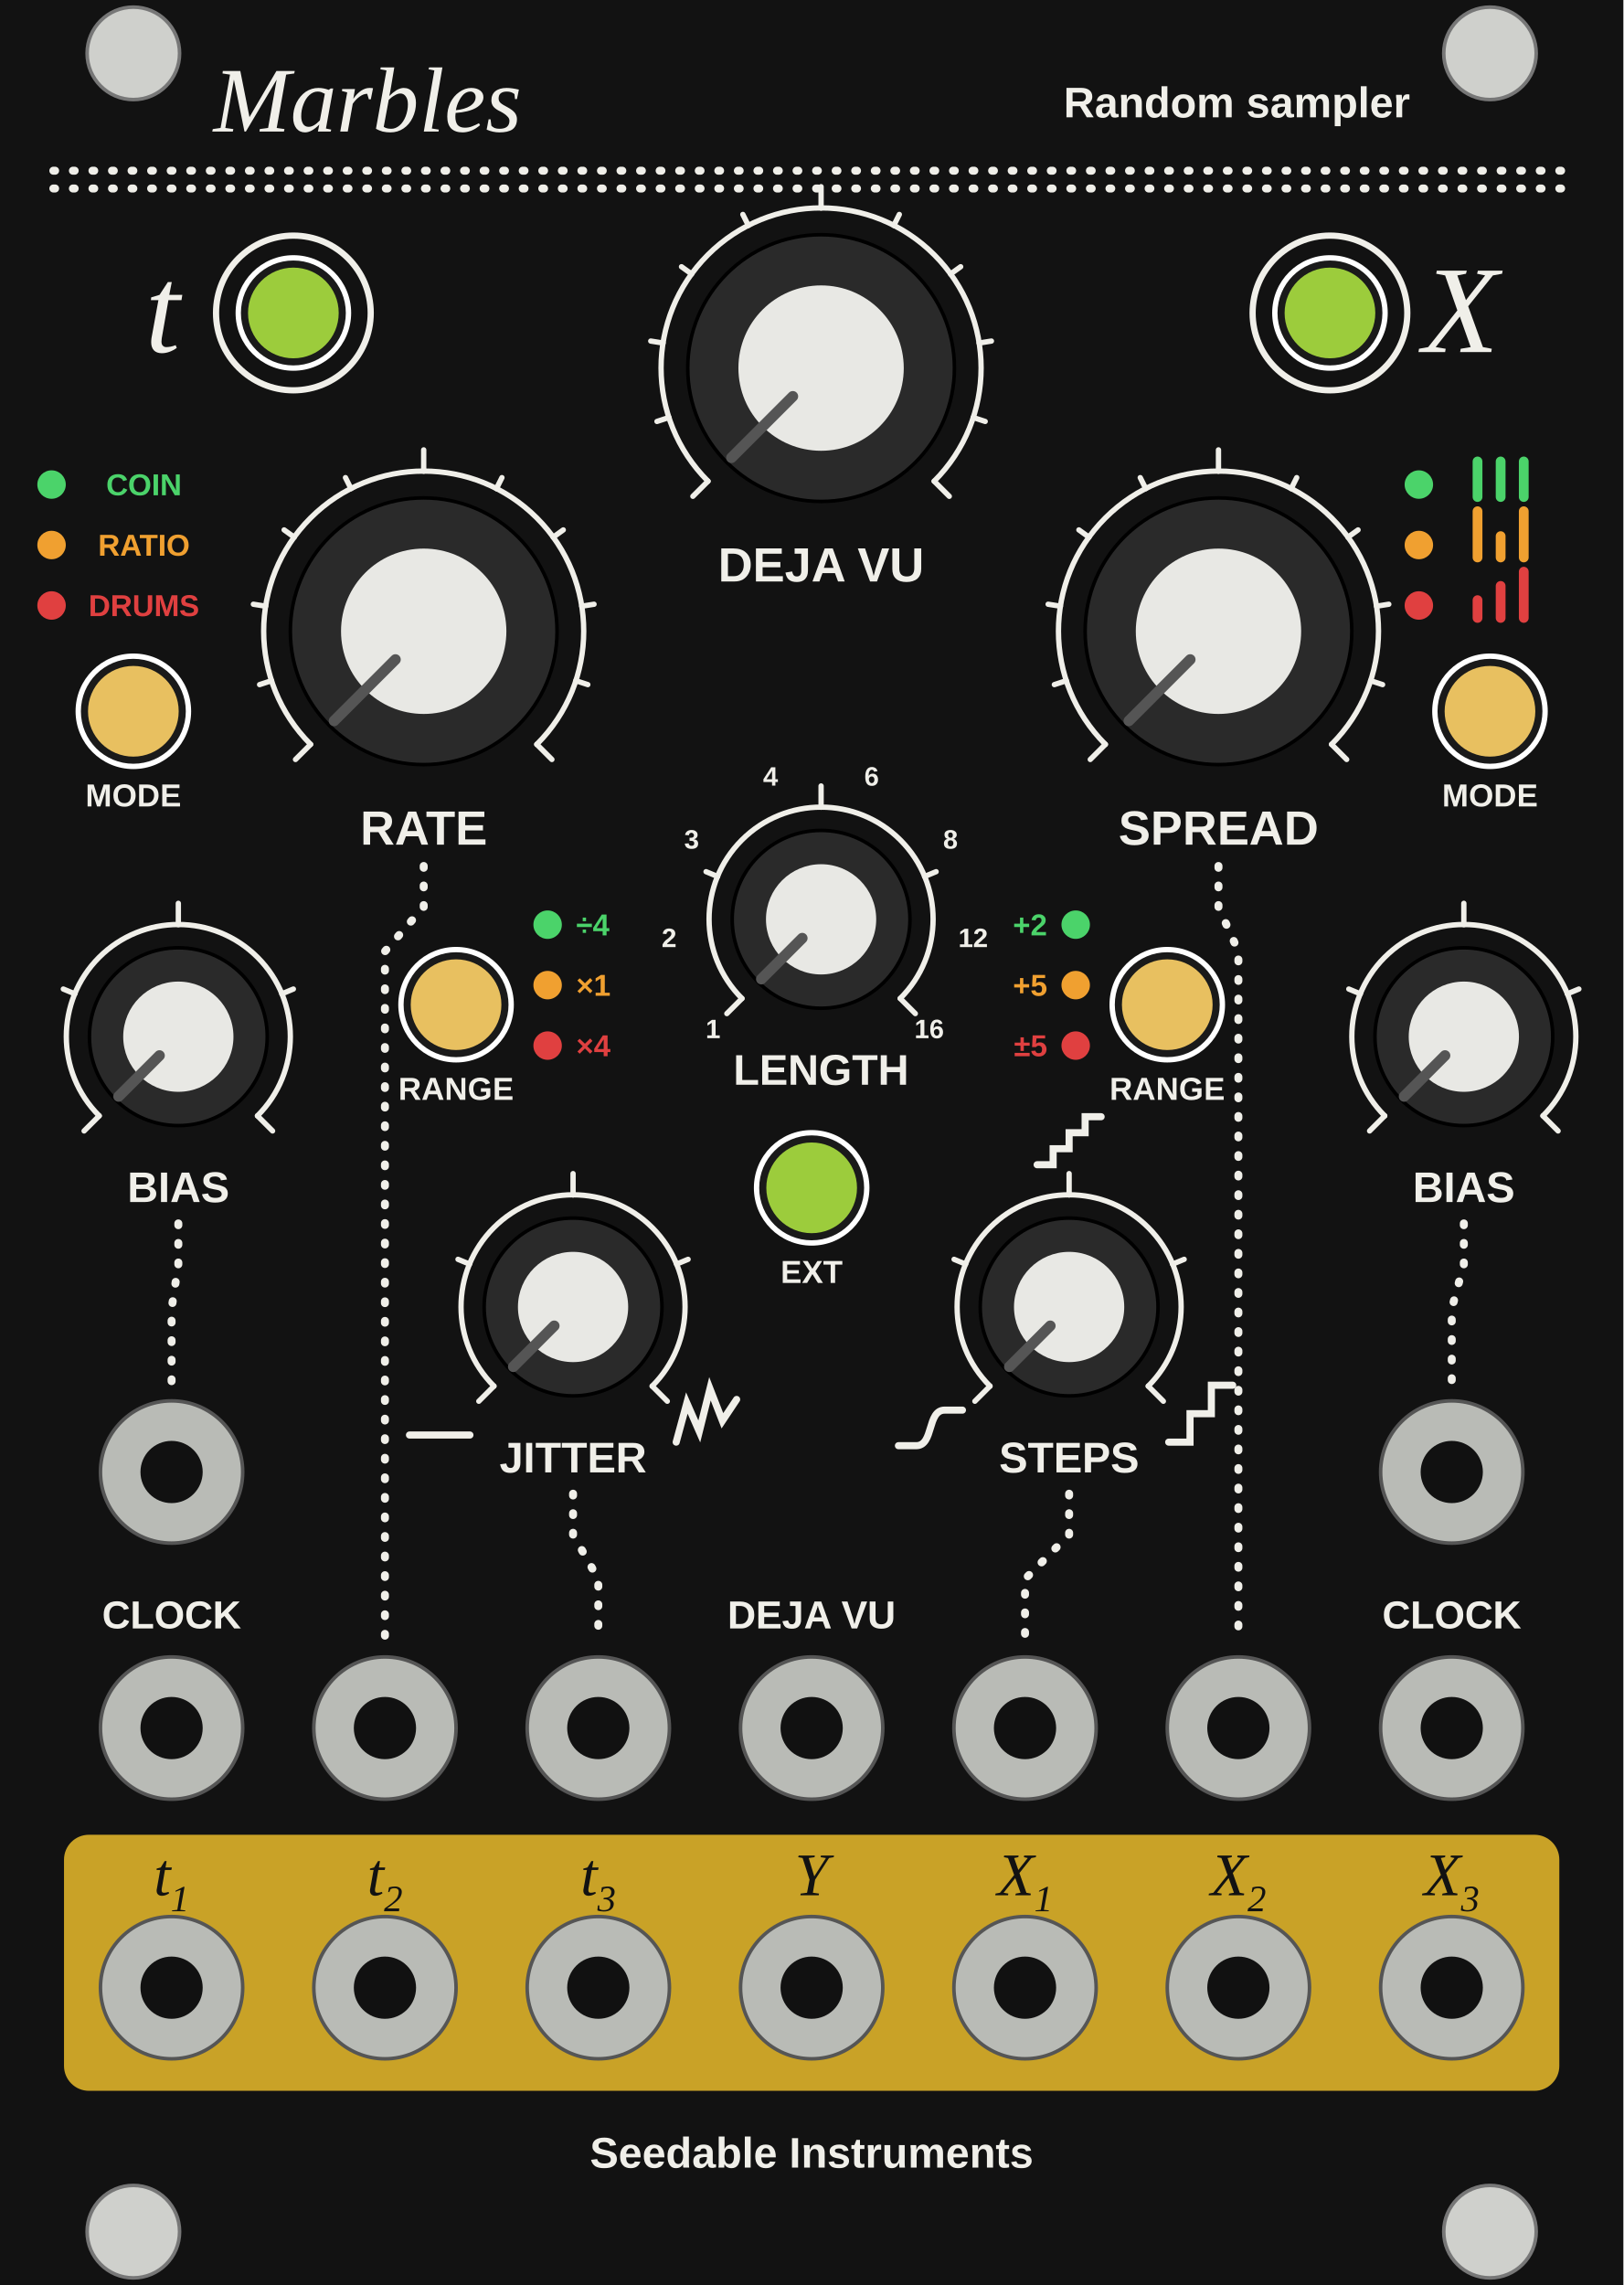
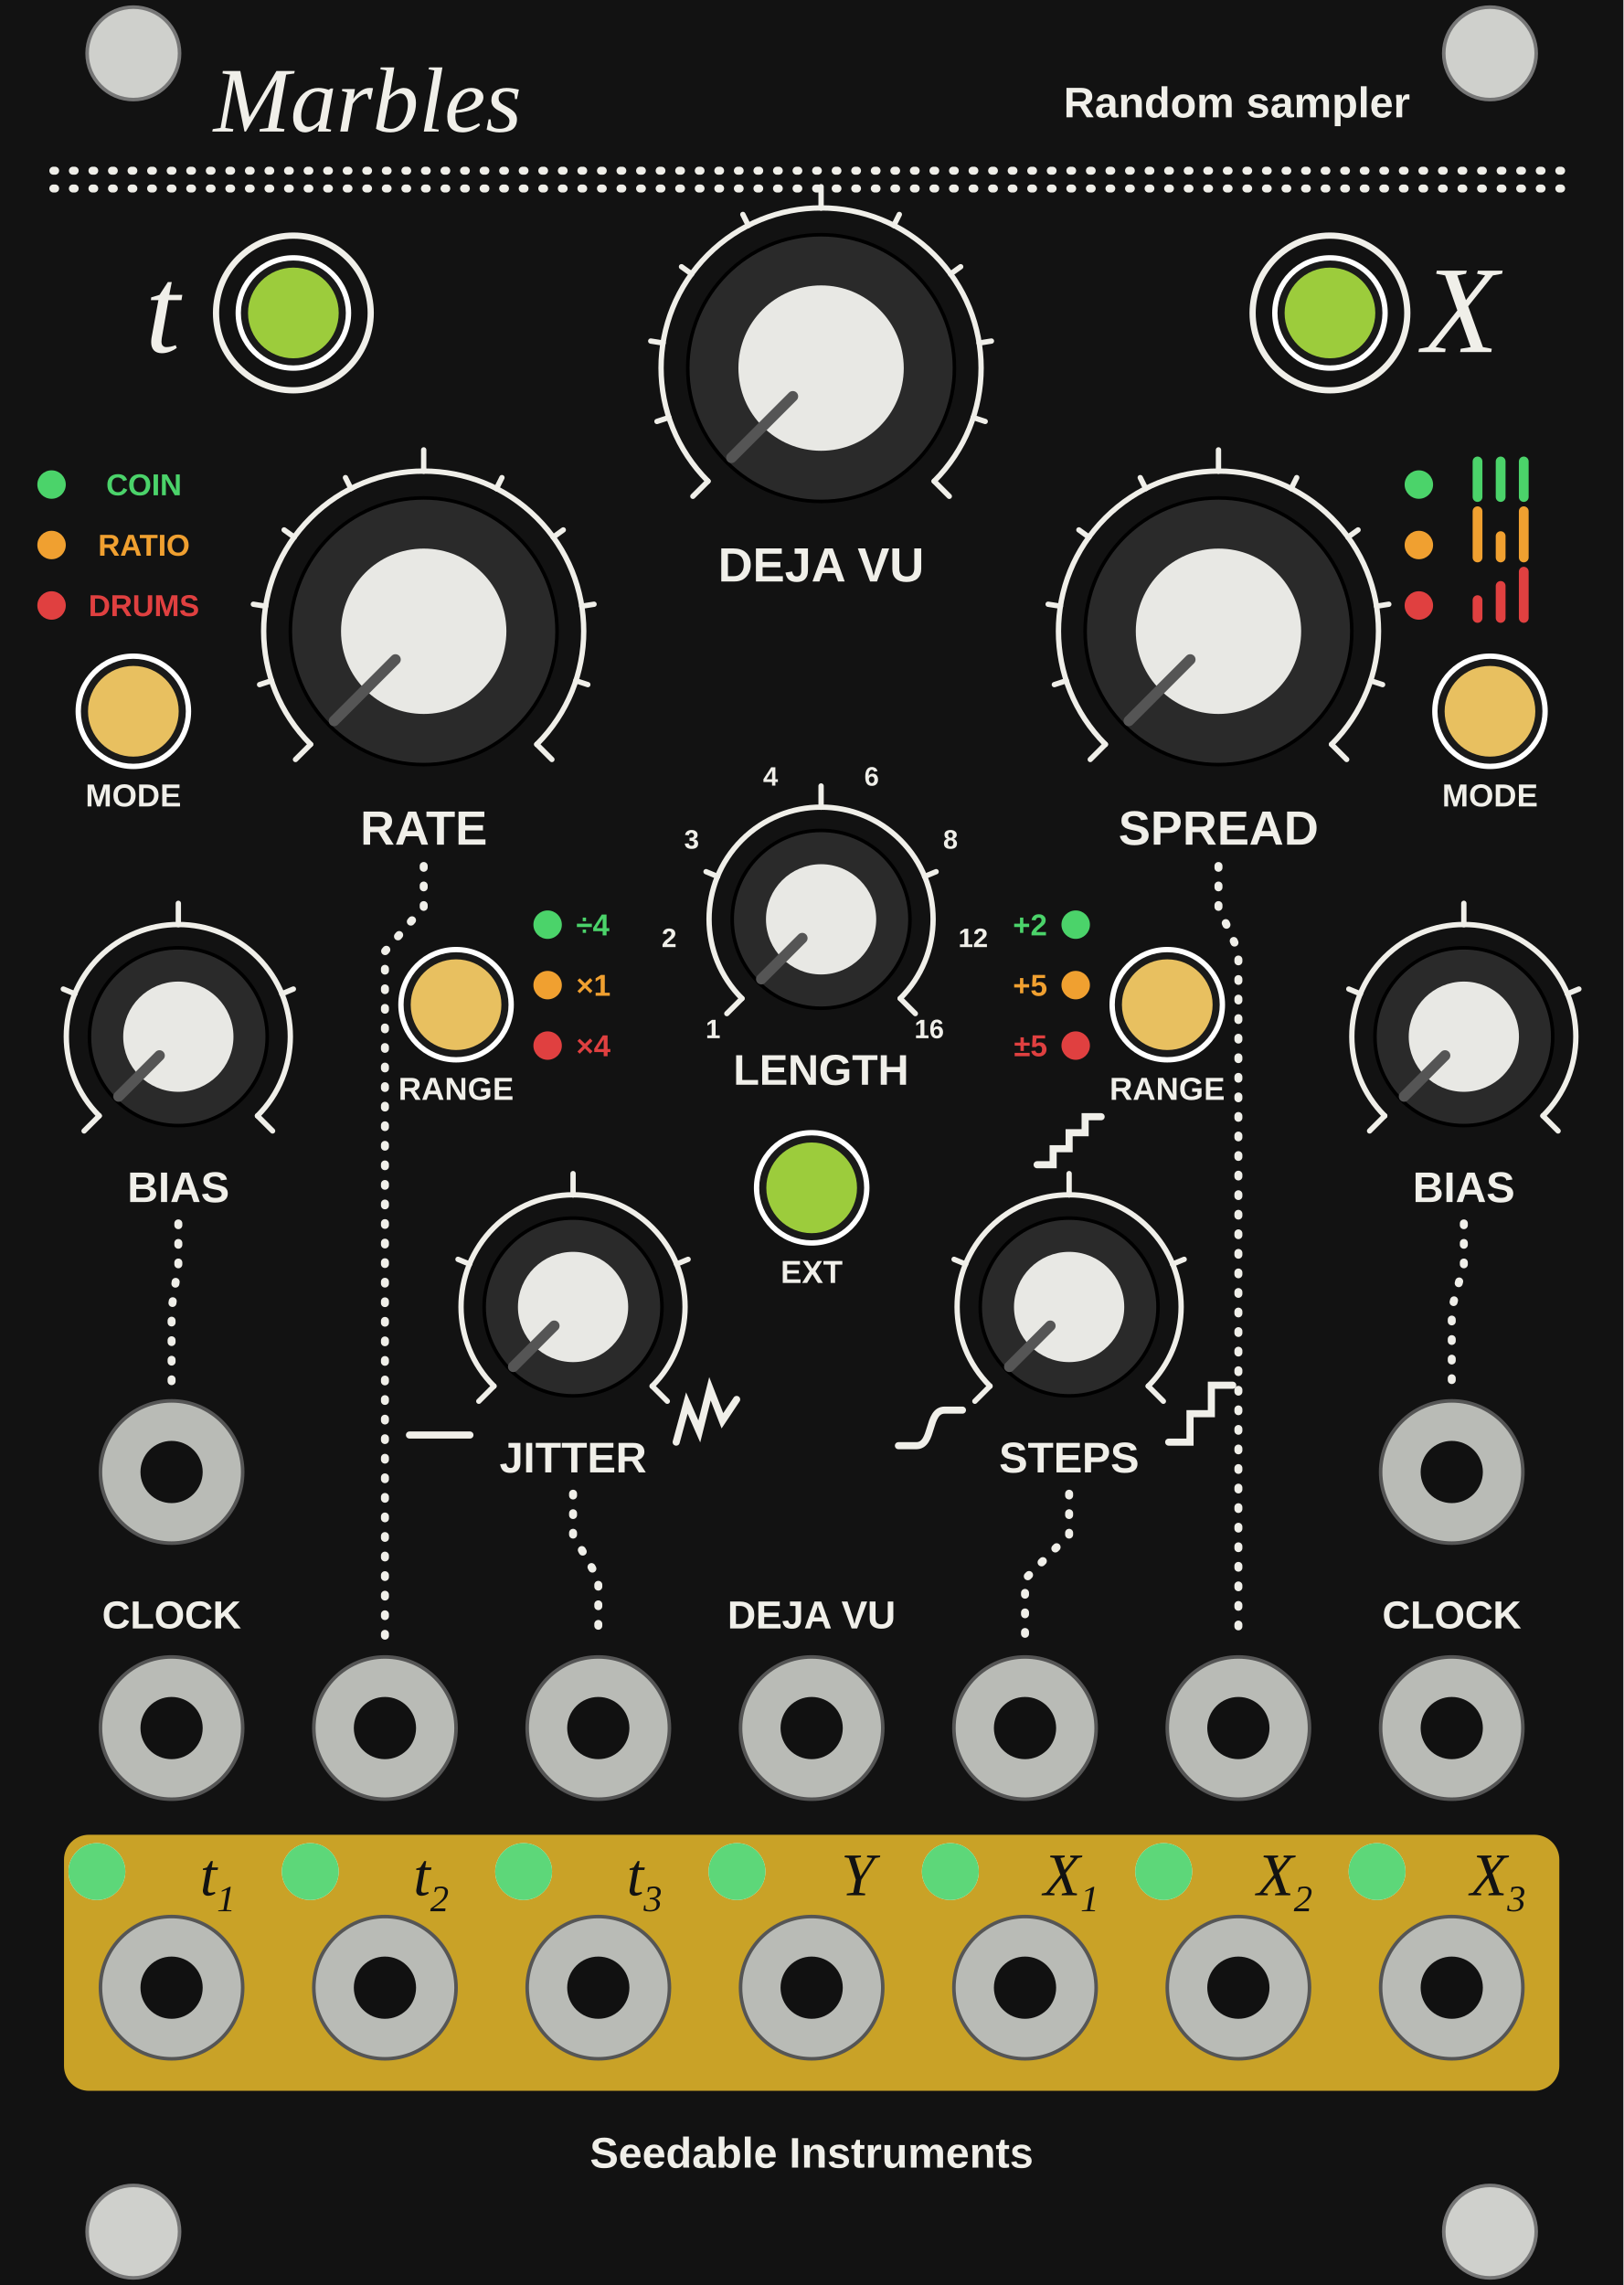
<svg xmlns="http://www.w3.org/2000/svg" width="91.3mm" height="128.5mm" viewBox="0 0 91.3 128.5">
  <style>text{font-family:Arial, Helvetica, sans-serif;font-weight:bold;fill:#f0efe9} .serif{font-family:Georgia, Times New Roman, serif;font-style:italic;font-weight:normal} .silk{stroke:#f0efe9;fill:none;stroke-linecap:round} .dots{stroke-dasharray:0.1 1.0;stroke-width:0.45} .copper{fill:#c9a227} .cu-text{fill:#121212} .hole{fill:#ffffff;stroke:none}</style>
  <rect x="0" y="0" width="91.3" height="128.5" fill="#121212" />
  <g id="silk">
    <text x="12.00" y="7.40" font-size="5.2" text-anchor="start" class="serif">Marbles</text>
    <text x="79.30" y="6.60" font-size="2.4" text-anchor="end">Random sampler</text>
    <text x="45.65" y="121.90" font-size="2.4" text-anchor="middle">Seedable Instruments</text>
    <line x1="3" y1="9.6" x2="88.3" y2="9.6" class="silk dots" />
    <line x1="3" y1="10.6" x2="88.3" y2="10.6" class="silk dots" />
    <text x="9.15" y="19.80" font-size="7.0" text-anchor="middle" class="serif">t</text>
    <text x="82.15" y="19.80" font-size="7.0" text-anchor="middle" class="serif">X</text>
    <circle cx="16.50" cy="17.60" r="4.35" class="silk" stroke-width="0.35" />
    <circle cx="74.80" cy="17.60" r="4.35" class="silk" stroke-width="0.35" />
    <circle cx="2.90" cy="27.25" r="0.8" fill="#4bd36a" />
    <text x="8.10" y="27.85" font-size="1.7" text-anchor="middle" style="fill:#4bd36a">COIN</text>
    <circle cx="2.90" cy="30.65" r="0.8" fill="#f0a030" />
    <text x="8.10" y="31.25" font-size="1.7" text-anchor="middle" style="fill:#f0a030">RATIO</text>
    <circle cx="2.90" cy="34.05" r="0.8" fill="#e04040" />
    <text x="8.10" y="34.65" font-size="1.7" text-anchor="middle" style="fill:#e04040">DRUMS</text>
    <circle cx="30.80" cy="52.00" r="0.8" fill="#4bd36a" />
    <text x="32.40" y="52.60" font-size="1.7" text-anchor="start" style="fill:#4bd36a">÷4</text>
    <circle cx="30.80" cy="55.40" r="0.8" fill="#f0a030" />
    <text x="32.40" y="56.00" font-size="1.7" text-anchor="start" style="fill:#f0a030">×1</text>
    <circle cx="30.80" cy="58.80" r="0.8" fill="#e04040" />
    <text x="32.40" y="59.40" font-size="1.7" text-anchor="start" style="fill:#e04040">×4</text>
    <circle cx="60.50" cy="52.00" r="0.8" fill="#4bd36a" />
    <text x="58.90" y="52.60" font-size="1.7" text-anchor="end" style="fill:#4bd36a">+2</text>
    <circle cx="60.50" cy="55.40" r="0.8" fill="#f0a030" />
    <text x="58.90" y="56.00" font-size="1.7" text-anchor="end" style="fill:#f0a030">+5</text>
    <circle cx="60.50" cy="58.80" r="0.8" fill="#e04040" />
    <text x="58.90" y="59.40" font-size="1.7" text-anchor="end" style="fill:#e04040">±5</text>
    <circle cx="79.80" cy="27.25" r="0.8" fill="#4bd36a" />
    <line x1="83.10" y1="27.95" x2="83.10" y2="25.95" stroke="#4bd36a" stroke-width="0.55" stroke-linecap="round" />
    <line x1="84.40" y1="27.95" x2="84.40" y2="25.95" stroke="#4bd36a" stroke-width="0.55" stroke-linecap="round" />
    <line x1="85.70" y1="27.95" x2="85.70" y2="25.95" stroke="#4bd36a" stroke-width="0.55" stroke-linecap="round" />
    <circle cx="79.80" cy="30.65" r="0.8" fill="#f0a030" />
    <line x1="83.10" y1="31.35" x2="83.10" y2="28.75" stroke="#f0a030" stroke-width="0.55" stroke-linecap="round" />
    <line x1="84.40" y1="31.35" x2="84.40" y2="30.15" stroke="#f0a030" stroke-width="0.55" stroke-linecap="round" />
    <line x1="85.70" y1="31.35" x2="85.70" y2="28.75" stroke="#f0a030" stroke-width="0.55" stroke-linecap="round" />
    <circle cx="79.80" cy="34.05" r="0.8" fill="#e04040" />
    <line x1="83.10" y1="34.75" x2="83.10" y2="33.75" stroke="#e04040" stroke-width="0.55" stroke-linecap="round" />
    <line x1="84.40" y1="34.75" x2="84.40" y2="32.95" stroke="#e04040" stroke-width="0.55" stroke-linecap="round" />
    <line x1="85.70" y1="34.75" x2="85.70" y2="32.15" stroke="#e04040" stroke-width="0.55" stroke-linecap="round" />
    <text x="40.10" y="58.38" font-size="1.5" text-anchor="middle">1</text>
    <text x="37.63" y="53.26" font-size="1.5" text-anchor="middle">2</text>
    <text x="38.90" y="47.72" font-size="1.5" text-anchor="middle">3</text>
    <text x="43.34" y="44.18" font-size="1.5" text-anchor="middle">4</text>
    <text x="49.02" y="44.18" font-size="1.5" text-anchor="middle">6</text>
    <text x="53.46" y="47.72" font-size="1.5" text-anchor="middle">8</text>
    <text x="54.73" y="53.26" font-size="1.5" text-anchor="middle">12</text>
    <text x="52.26" y="58.38" font-size="1.5" text-anchor="middle">16</text>
    <path d="M 50.53 81.30 h 1.0 c 1.0 0 0.6 -2.0 1.6 -2.0 h 1.0" class="silk" stroke-width="0.4" />
    <path d="M 58.33 65.50 h 0.9 v -0.9 h 0.9 v -0.9 h 0.9 v -0.9 h 0.9" class="silk" stroke-width="0.4" />
    <path d="M 65.73 81.10 h 1.2 v -1.6 h 1.2 v -1.6 h 1.2" class="silk" stroke-width="0.4" />
    <path d="M 23.03 80.70 h 3.4" class="silk" stroke-width="0.4" />
    <path d="M 38.03 81.10 l 0.6 -2.2 l 0.7 1.6 l 0.6 -2.4 l 0.7 1.8 l 0.8 -1.2" class="silk" stroke-width="0.4" />
    <path d="M 17.47 41.86 A 9.0 9.0 0 1 1 30.19 41.86" class="silk" stroke-width="0.3" />
    <line x1="17.47" y1="41.86" x2="16.62" y2="42.71" class="silk" stroke-width="0.3" />
    <line x1="15.27" y1="38.28" x2="14.60" y2="38.50" class="silk" stroke-width="0.3" />
    <line x1="14.94" y1="34.09" x2="14.25" y2="33.98" class="silk" stroke-width="0.3" />
    <line x1="16.55" y1="30.21" x2="15.98" y2="29.80" class="silk" stroke-width="0.3" />
    <line x1="19.74" y1="27.48" x2="19.43" y2="26.86" class="silk" stroke-width="0.3" />
    <line x1="23.83" y1="26.50" x2="23.83" y2="25.30" class="silk" stroke-width="0.3" />
    <line x1="27.92" y1="27.48" x2="28.23" y2="26.86" class="silk" stroke-width="0.3" />
    <line x1="31.11" y1="30.21" x2="31.68" y2="29.80" class="silk" stroke-width="0.3" />
    <line x1="32.72" y1="34.09" x2="33.41" y2="33.98" class="silk" stroke-width="0.3" />
    <line x1="32.39" y1="38.28" x2="33.06" y2="38.50" class="silk" stroke-width="0.3" />
    <line x1="30.19" y1="41.86" x2="31.04" y2="42.71" class="silk" stroke-width="0.3" />
    <text x="23.83" y="47.50" font-size="2.7" text-anchor="middle">RATE</text>
    <path d="M 62.17 41.86 A 9.0 9.0 0 1 1 74.89 41.86" class="silk" stroke-width="0.3" />
    <line x1="62.17" y1="41.86" x2="61.32" y2="42.71" class="silk" stroke-width="0.3" />
    <line x1="59.97" y1="38.28" x2="59.30" y2="38.50" class="silk" stroke-width="0.3" />
    <line x1="59.64" y1="34.09" x2="58.95" y2="33.98" class="silk" stroke-width="0.3" />
    <line x1="61.25" y1="30.21" x2="60.68" y2="29.80" class="silk" stroke-width="0.3" />
    <line x1="64.44" y1="27.48" x2="64.13" y2="26.86" class="silk" stroke-width="0.3" />
    <line x1="68.53" y1="26.50" x2="68.53" y2="25.30" class="silk" stroke-width="0.3" />
    <line x1="72.62" y1="27.48" x2="72.93" y2="26.86" class="silk" stroke-width="0.3" />
    <line x1="75.81" y1="30.21" x2="76.38" y2="29.80" class="silk" stroke-width="0.3" />
    <line x1="77.42" y1="34.09" x2="78.11" y2="33.98" class="silk" stroke-width="0.3" />
    <line x1="77.09" y1="38.28" x2="77.76" y2="38.50" class="silk" stroke-width="0.3" />
    <line x1="74.89" y1="41.86" x2="75.74" y2="42.71" class="silk" stroke-width="0.3" />
    <text x="68.53" y="47.50" font-size="2.7" text-anchor="middle">SPREAD</text>
    <path d="M 39.82 27.06 A 9.0 9.0 0 1 1 52.54 27.06" class="silk" stroke-width="0.3" />
    <line x1="39.82" y1="27.06" x2="38.97" y2="27.91" class="silk" stroke-width="0.3" />
    <line x1="37.62" y1="23.48" x2="36.95" y2="23.70" class="silk" stroke-width="0.3" />
    <line x1="37.29" y1="19.29" x2="36.60" y2="19.18" class="silk" stroke-width="0.3" />
    <line x1="38.90" y1="15.41" x2="38.33" y2="15.00" class="silk" stroke-width="0.3" />
    <line x1="42.09" y1="12.68" x2="41.78" y2="12.06" class="silk" stroke-width="0.3" />
    <line x1="46.18" y1="11.70" x2="46.18" y2="10.50" class="silk" stroke-width="0.3" />
    <line x1="50.27" y1="12.68" x2="50.58" y2="12.06" class="silk" stroke-width="0.3" />
    <line x1="53.46" y1="15.41" x2="54.03" y2="15.00" class="silk" stroke-width="0.3" />
    <line x1="55.07" y1="19.29" x2="55.76" y2="19.18" class="silk" stroke-width="0.3" />
    <line x1="54.74" y1="23.48" x2="55.41" y2="23.70" class="silk" stroke-width="0.3" />
    <line x1="52.54" y1="27.06" x2="53.39" y2="27.91" class="silk" stroke-width="0.3" />
    <text x="46.18" y="32.70" font-size="2.7" text-anchor="middle">DEJA VU</text>
    <path d="M 5.58 62.75 A 6.3 6.3 0 1 1 14.48 62.75" class="silk" stroke-width="0.3" />
    <line x1="5.58" y1="62.75" x2="4.73" y2="63.60" class="silk" stroke-width="0.3" />
    <line x1="4.21" y1="55.89" x2="3.56" y2="55.62" class="silk" stroke-width="0.3" />
    <line x1="10.03" y1="52.00" x2="10.03" y2="50.80" class="silk" stroke-width="0.3" />
    <line x1="15.85" y1="55.89" x2="16.50" y2="55.62" class="silk" stroke-width="0.3" />
    <line x1="14.48" y1="62.75" x2="15.33" y2="63.60" class="silk" stroke-width="0.3" />
    <text x="10.03" y="67.60" font-size="2.4" text-anchor="middle">BIAS</text>
    <path d="M 77.88 62.75 A 6.3 6.3 0 1 1 86.78 62.75" class="silk" stroke-width="0.3" />
    <line x1="77.88" y1="62.75" x2="77.03" y2="63.60" class="silk" stroke-width="0.3" />
    <line x1="76.51" y1="55.89" x2="75.86" y2="55.62" class="silk" stroke-width="0.3" />
    <line x1="82.33" y1="52.00" x2="82.33" y2="50.80" class="silk" stroke-width="0.3" />
    <line x1="88.15" y1="55.89" x2="88.80" y2="55.62" class="silk" stroke-width="0.3" />
    <line x1="86.78" y1="62.75" x2="87.63" y2="63.60" class="silk" stroke-width="0.3" />
    <text x="82.33" y="67.60" font-size="2.4" text-anchor="middle">BIAS</text>
    <path d="M 41.73 56.15 A 6.3 6.3 0 1 1 50.63 56.15" class="silk" stroke-width="0.3" />
    <line x1="41.73" y1="56.15" x2="40.88" y2="57.00" class="silk" stroke-width="0.3" />
    <line x1="40.36" y1="49.29" x2="39.71" y2="49.02" class="silk" stroke-width="0.3" />
    <line x1="46.18" y1="45.40" x2="46.18" y2="44.20" class="silk" stroke-width="0.3" />
    <line x1="52.00" y1="49.29" x2="52.65" y2="49.02" class="silk" stroke-width="0.3" />
    <line x1="50.63" y1="56.15" x2="51.48" y2="57.00" class="silk" stroke-width="0.3" />
    <text x="46.18" y="61.00" font-size="2.4" text-anchor="middle">LENGTH</text>
    <path d="M 27.78 77.95 A 6.3 6.3 0 1 1 36.68 77.95" class="silk" stroke-width="0.3" />
    <line x1="27.78" y1="77.95" x2="26.93" y2="78.80" class="silk" stroke-width="0.3" />
    <line x1="26.41" y1="71.09" x2="25.76" y2="70.82" class="silk" stroke-width="0.3" />
    <line x1="32.23" y1="67.20" x2="32.23" y2="66.00" class="silk" stroke-width="0.3" />
    <line x1="38.05" y1="71.09" x2="38.70" y2="70.82" class="silk" stroke-width="0.3" />
    <line x1="36.68" y1="77.95" x2="37.53" y2="78.80" class="silk" stroke-width="0.3" />
    <text x="32.23" y="82.80" font-size="2.4" text-anchor="middle">JITTER</text>
    <path d="M 55.68 77.95 A 6.3 6.3 0 1 1 64.58 77.95" class="silk" stroke-width="0.3" />
    <line x1="55.68" y1="77.95" x2="54.83" y2="78.80" class="silk" stroke-width="0.3" />
    <line x1="54.31" y1="71.09" x2="53.66" y2="70.82" class="silk" stroke-width="0.3" />
    <line x1="60.13" y1="67.20" x2="60.13" y2="66.00" class="silk" stroke-width="0.3" />
    <line x1="65.95" y1="71.09" x2="66.60" y2="70.82" class="silk" stroke-width="0.3" />
    <line x1="64.58" y1="77.95" x2="65.43" y2="78.80" class="silk" stroke-width="0.3" />
    <text x="60.13" y="82.80" font-size="2.4" text-anchor="middle">STEPS</text>
    <polyline points="23.83,48.70 23.83,51.00 21.65,53.50 21.65,92.28" class="silk dots" />
    <polyline points="32.23,84.00 32.23,86.30 33.65,88.80 33.65,92.28" class="silk dots" />
    <polyline points="60.13,84.00 60.13,86.30 57.65,88.80 57.65,92.28" class="silk dots" />
    <polyline points="68.53,48.70 68.53,51.00 69.65,53.50 69.65,92.28" class="silk dots" />
    <polyline points="10.03,68.80 10.03,71.10 9.65,73.60 9.65,77.88" class="silk dots" />
    <polyline points="82.33,68.80 82.33,71.10 81.65,73.60 81.65,77.88" class="silk dots" />
    <text x="7.50" y="45.35" font-size="1.8" text-anchor="middle">MODE</text>
    <text x="83.80" y="45.35" font-size="1.8" text-anchor="middle">MODE</text>
    <text x="25.65" y="61.85" font-size="1.8" text-anchor="middle">RANGE</text>
    <text x="65.65" y="61.85" font-size="1.8" text-anchor="middle">RANGE</text>
    <text x="45.65" y="72.15" font-size="1.8" text-anchor="middle">EXT</text>
    <text x="9.65" y="91.58" font-size="2.2" text-anchor="middle">CLOCK</text>
    <text x="81.65" y="91.58" font-size="2.2" text-anchor="middle">CLOCK</text>
    <text x="45.65" y="91.58" font-size="2.2" text-anchor="middle">DEJA VU</text>
  </g>
  <g id="copper">
    <rect x="3.6" y="103.18" width="84.10" height="14.4" rx="1.4" class="copper" />
-     <text x="9.65" y="106.58" font-size="3.4" text-anchor="middle" class="serif cu-text">t<tspan font-size="2.1" dy="0.9">1</tspan>
-     </text>
-     <text x="21.65" y="106.58" font-size="3.4" text-anchor="middle" class="serif cu-text">t<tspan font-size="2.1" dy="0.9">2</tspan>
-     </text>
-     <text x="33.65" y="106.58" font-size="3.4" text-anchor="middle" class="serif cu-text">t<tspan font-size="2.1" dy="0.9">3</tspan>
-     </text>
-     <text x="45.65" y="106.58" font-size="3.4" text-anchor="middle" class="serif cu-text">Y</text>
-     <text x="57.65" y="106.58" font-size="3.4" text-anchor="middle" class="serif cu-text">X<tspan font-size="2.1" dy="0.9">1</tspan>
-     </text>
-     <text x="69.65" y="106.58" font-size="3.4" text-anchor="middle" class="serif cu-text">X<tspan font-size="2.1" dy="0.9">2</tspan>
-     </text>
-     <text x="81.65" y="106.58" font-size="3.4" text-anchor="middle" class="serif cu-text">X<tspan font-size="2.1" dy="0.9">3</tspan>
+     <text x="12.25" y="106.58" font-size="3.4" text-anchor="middle" class="serif cu-text">t<tspan font-size="2.1" dy="0.9">1</tspan>
+     </text>
+     <text x="24.25" y="106.58" font-size="3.4" text-anchor="middle" class="serif cu-text">t<tspan font-size="2.1" dy="0.9">2</tspan>
+     </text>
+     <text x="36.25" y="106.58" font-size="3.4" text-anchor="middle" class="serif cu-text">t<tspan font-size="2.1" dy="0.9">3</tspan>
+     </text>
+     <text x="48.25" y="106.58" font-size="3.4" text-anchor="middle" class="serif cu-text">Y</text>
+     <text x="60.25" y="106.58" font-size="3.4" text-anchor="middle" class="serif cu-text">X<tspan font-size="2.1" dy="0.9">1</tspan>
+     </text>
+     <text x="72.25" y="106.58" font-size="3.4" text-anchor="middle" class="serif cu-text">X<tspan font-size="2.1" dy="0.9">2</tspan>
+     </text>
+     <text x="84.25" y="106.58" font-size="3.4" text-anchor="middle" class="serif cu-text">X<tspan font-size="2.1" dy="0.9">3</tspan>
    </text>
  </g>
  <g id="holes">
    <circle cx="9.65" cy="111.78" r="3.25" class="hole" />
    <circle cx="21.65" cy="111.78" r="3.25" class="hole" />
    <circle cx="33.65" cy="111.78" r="3.25" class="hole" />
    <circle cx="45.65" cy="111.78" r="3.25" class="hole" />
    <circle cx="57.65" cy="111.78" r="3.25" class="hole" />
    <circle cx="69.65" cy="111.78" r="3.25" class="hole" />
    <circle cx="81.65" cy="111.78" r="3.25" class="hole" />
    <circle cx="9.65" cy="97.18" r="3.25" class="hole" />
    <circle cx="21.65" cy="97.18" r="3.25" class="hole" />
    <circle cx="33.65" cy="97.18" r="3.25" class="hole" />
    <circle cx="45.65" cy="97.18" r="3.25" class="hole" />
    <circle cx="57.65" cy="97.18" r="3.25" class="hole" />
    <circle cx="69.65" cy="97.18" r="3.25" class="hole" />
    <circle cx="81.65" cy="97.18" r="3.25" class="hole" />
    <circle cx="9.65" cy="82.78" r="3.25" class="hole" />
    <circle cx="81.65" cy="82.78" r="3.25" class="hole" />
    <circle cx="23.83" cy="35.50" r="3.75" class="hole" />
    <circle cx="68.53" cy="35.50" r="3.75" class="hole" />
    <circle cx="46.18" cy="20.70" r="3.75" class="hole" />
    <circle cx="10.03" cy="58.30" r="3.75" class="hole" />
    <circle cx="82.33" cy="58.30" r="3.75" class="hole" />
    <circle cx="46.18" cy="51.70" r="3.75" class="hole" />
    <circle cx="32.23" cy="73.50" r="3.75" class="hole" />
    <circle cx="60.13" cy="73.50" r="3.75" class="hole" />
    <circle cx="16.50" cy="17.60" r="3.25" class="hole" />
    <circle cx="74.80" cy="17.60" r="3.25" class="hole" />
    <circle cx="7.50" cy="40.00" r="3.25" class="hole" />
    <circle cx="83.80" cy="40.00" r="3.25" class="hole" />
    <circle cx="25.65" cy="56.50" r="3.25" class="hole" />
    <circle cx="65.65" cy="56.50" r="3.25" class="hole" />
    <circle cx="45.65" cy="66.80" r="3.25" class="hole" />
+     <circle cx="5.45" cy="105.25" r="1.60" class="hole" />
+     <circle cx="17.45" cy="105.25" r="1.60" class="hole" />
+     <circle cx="29.45" cy="105.25" r="1.60" class="hole" />
+     <circle cx="41.45" cy="105.25" r="1.60" class="hole" />
+     <circle cx="53.45" cy="105.25" r="1.60" class="hole" />
+     <circle cx="65.45" cy="105.25" r="1.60" class="hole" />
+     <circle cx="77.45" cy="105.25" r="1.60" class="hole" />
    <circle cx="7.50" cy="3.00" r="1.60" class="hole" />
    <circle cx="7.50" cy="125.50" r="1.60" class="hole" />
    <circle cx="83.80" cy="3.00" r="1.60" class="hole" />
    <circle cx="83.80" cy="125.50" r="1.60" class="hole" />
  </g>
  <g id="mockup">
    <circle cx="9.65" cy="111.78" r="4.0" fill="#b9bbb6" stroke="#555" stroke-width="0.2" />
    <circle cx="9.65" cy="111.78" r="1.75" fill="#111" />
    <circle cx="21.65" cy="111.78" r="4.0" fill="#b9bbb6" stroke="#555" stroke-width="0.2" />
    <circle cx="21.65" cy="111.78" r="1.75" fill="#111" />
    <circle cx="33.65" cy="111.78" r="4.0" fill="#b9bbb6" stroke="#555" stroke-width="0.2" />
    <circle cx="33.65" cy="111.78" r="1.75" fill="#111" />
    <circle cx="45.65" cy="111.78" r="4.0" fill="#b9bbb6" stroke="#555" stroke-width="0.2" />
    <circle cx="45.65" cy="111.78" r="1.75" fill="#111" />
    <circle cx="57.65" cy="111.78" r="4.0" fill="#b9bbb6" stroke="#555" stroke-width="0.2" />
    <circle cx="57.65" cy="111.78" r="1.75" fill="#111" />
    <circle cx="69.65" cy="111.78" r="4.0" fill="#b9bbb6" stroke="#555" stroke-width="0.2" />
    <circle cx="69.65" cy="111.78" r="1.75" fill="#111" />
    <circle cx="81.65" cy="111.78" r="4.0" fill="#b9bbb6" stroke="#555" stroke-width="0.2" />
    <circle cx="81.65" cy="111.78" r="1.75" fill="#111" />
    <circle cx="9.65" cy="97.18" r="4.0" fill="#b9bbb6" stroke="#555" stroke-width="0.2" />
    <circle cx="9.65" cy="97.18" r="1.75" fill="#111" />
    <circle cx="21.65" cy="97.18" r="4.0" fill="#b9bbb6" stroke="#555" stroke-width="0.2" />
    <circle cx="21.65" cy="97.18" r="1.75" fill="#111" />
    <circle cx="33.65" cy="97.18" r="4.0" fill="#b9bbb6" stroke="#555" stroke-width="0.2" />
    <circle cx="33.65" cy="97.18" r="1.75" fill="#111" />
    <circle cx="45.65" cy="97.18" r="4.0" fill="#b9bbb6" stroke="#555" stroke-width="0.2" />
    <circle cx="45.65" cy="97.18" r="1.75" fill="#111" />
    <circle cx="57.65" cy="97.18" r="4.0" fill="#b9bbb6" stroke="#555" stroke-width="0.2" />
    <circle cx="57.65" cy="97.18" r="1.75" fill="#111" />
    <circle cx="69.65" cy="97.18" r="4.0" fill="#b9bbb6" stroke="#555" stroke-width="0.2" />
    <circle cx="69.65" cy="97.18" r="1.75" fill="#111" />
    <circle cx="81.65" cy="97.18" r="4.0" fill="#b9bbb6" stroke="#555" stroke-width="0.2" />
    <circle cx="81.65" cy="97.18" r="1.75" fill="#111" />
    <circle cx="9.65" cy="82.78" r="4.0" fill="#b9bbb6" stroke="#555" stroke-width="0.2" />
    <circle cx="9.65" cy="82.78" r="1.75" fill="#111" />
    <circle cx="81.65" cy="82.78" r="4.0" fill="#b9bbb6" stroke="#555" stroke-width="0.2" />
    <circle cx="81.65" cy="82.78" r="1.75" fill="#111" />
    <circle cx="23.83" cy="35.50" r="7.5" fill="#2a2a2a" stroke="#000" stroke-width="0.2" />
    <circle cx="23.83" cy="35.50" r="4.65" fill="#e8e8e4" />
    <line x1="22.24" y1="37.09" x2="18.79" y2="40.54" stroke="#555" stroke-width="0.6" stroke-linecap="round" />
    <circle cx="68.53" cy="35.50" r="7.5" fill="#2a2a2a" stroke="#000" stroke-width="0.2" />
    <circle cx="68.53" cy="35.50" r="4.65" fill="#e8e8e4" />
    <line x1="66.94" y1="37.09" x2="63.49" y2="40.54" stroke="#555" stroke-width="0.6" stroke-linecap="round" />
    <circle cx="46.18" cy="20.70" r="7.5" fill="#2a2a2a" stroke="#000" stroke-width="0.2" />
    <circle cx="46.18" cy="20.70" r="4.65" fill="#e8e8e4" />
    <line x1="44.59" y1="22.29" x2="41.14" y2="25.74" stroke="#555" stroke-width="0.6" stroke-linecap="round" />
    <circle cx="10.03" cy="58.30" r="5.0" fill="#2a2a2a" stroke="#000" stroke-width="0.2" />
    <circle cx="10.03" cy="58.30" r="3.10" fill="#e8e8e4" />
    <line x1="8.97" y1="59.36" x2="6.67" y2="61.66" stroke="#555" stroke-width="0.6" stroke-linecap="round" />
    <circle cx="82.33" cy="58.30" r="5.0" fill="#2a2a2a" stroke="#000" stroke-width="0.2" />
    <circle cx="82.33" cy="58.30" r="3.10" fill="#e8e8e4" />
    <line x1="81.27" y1="59.36" x2="78.97" y2="61.66" stroke="#555" stroke-width="0.6" stroke-linecap="round" />
    <circle cx="46.18" cy="51.70" r="5.0" fill="#2a2a2a" stroke="#000" stroke-width="0.2" />
    <circle cx="46.18" cy="51.70" r="3.10" fill="#e8e8e4" />
    <line x1="45.12" y1="52.76" x2="42.82" y2="55.06" stroke="#555" stroke-width="0.6" stroke-linecap="round" />
    <circle cx="32.23" cy="73.50" r="5.0" fill="#2a2a2a" stroke="#000" stroke-width="0.2" />
    <circle cx="32.23" cy="73.50" r="3.10" fill="#e8e8e4" />
    <line x1="31.17" y1="74.56" x2="28.87" y2="76.86" stroke="#555" stroke-width="0.6" stroke-linecap="round" />
    <circle cx="60.13" cy="73.50" r="5.0" fill="#2a2a2a" stroke="#000" stroke-width="0.2" />
    <circle cx="60.13" cy="73.50" r="3.10" fill="#e8e8e4" />
    <line x1="59.07" y1="74.56" x2="56.77" y2="76.86" stroke="#555" stroke-width="0.6" stroke-linecap="round" />
    <circle cx="16.50" cy="17.60" r="2.75" fill="#9ccc3c" stroke="#1a1a1a" stroke-width="0.4" />
    <circle cx="74.80" cy="17.60" r="2.75" fill="#9ccc3c" stroke="#1a1a1a" stroke-width="0.4" />
    <circle cx="7.50" cy="40.00" r="2.75" fill="#e8c060" stroke="#1a1a1a" stroke-width="0.4" />
    <circle cx="83.80" cy="40.00" r="2.75" fill="#e8c060" stroke="#1a1a1a" stroke-width="0.4" />
    <circle cx="25.65" cy="56.50" r="2.75" fill="#e8c060" stroke="#1a1a1a" stroke-width="0.4" />
    <circle cx="65.65" cy="56.50" r="2.75" fill="#e8c060" stroke="#1a1a1a" stroke-width="0.4" />
    <circle cx="45.65" cy="66.80" r="2.75" fill="#9ccc3c" stroke="#1a1a1a" stroke-width="0.4" />
+     <circle cx="5.45" cy="105.25" r="1.6" fill="#4bd36a" opacity="0.9" />
+     <circle cx="17.45" cy="105.25" r="1.6" fill="#4bd36a" opacity="0.9" />
+     <circle cx="29.45" cy="105.25" r="1.6" fill="#4bd36a" opacity="0.9" />
+     <circle cx="41.45" cy="105.25" r="1.6" fill="#4bd36a" opacity="0.9" />
+     <circle cx="53.45" cy="105.25" r="1.6" fill="#4bd36a" opacity="0.9" />
+     <circle cx="65.45" cy="105.25" r="1.6" fill="#4bd36a" opacity="0.9" />
+     <circle cx="77.45" cy="105.25" r="1.6" fill="#4bd36a" opacity="0.9" />
    <circle cx="7.50" cy="3.00" r="2.6" fill="#cfd0cc" stroke="#777" stroke-width="0.2" />
    <circle cx="7.50" cy="125.50" r="2.6" fill="#cfd0cc" stroke="#777" stroke-width="0.2" />
    <circle cx="83.80" cy="3.00" r="2.6" fill="#cfd0cc" stroke="#777" stroke-width="0.2" />
    <circle cx="83.80" cy="125.50" r="2.6" fill="#cfd0cc" stroke="#777" stroke-width="0.2" />
  </g>
</svg>
